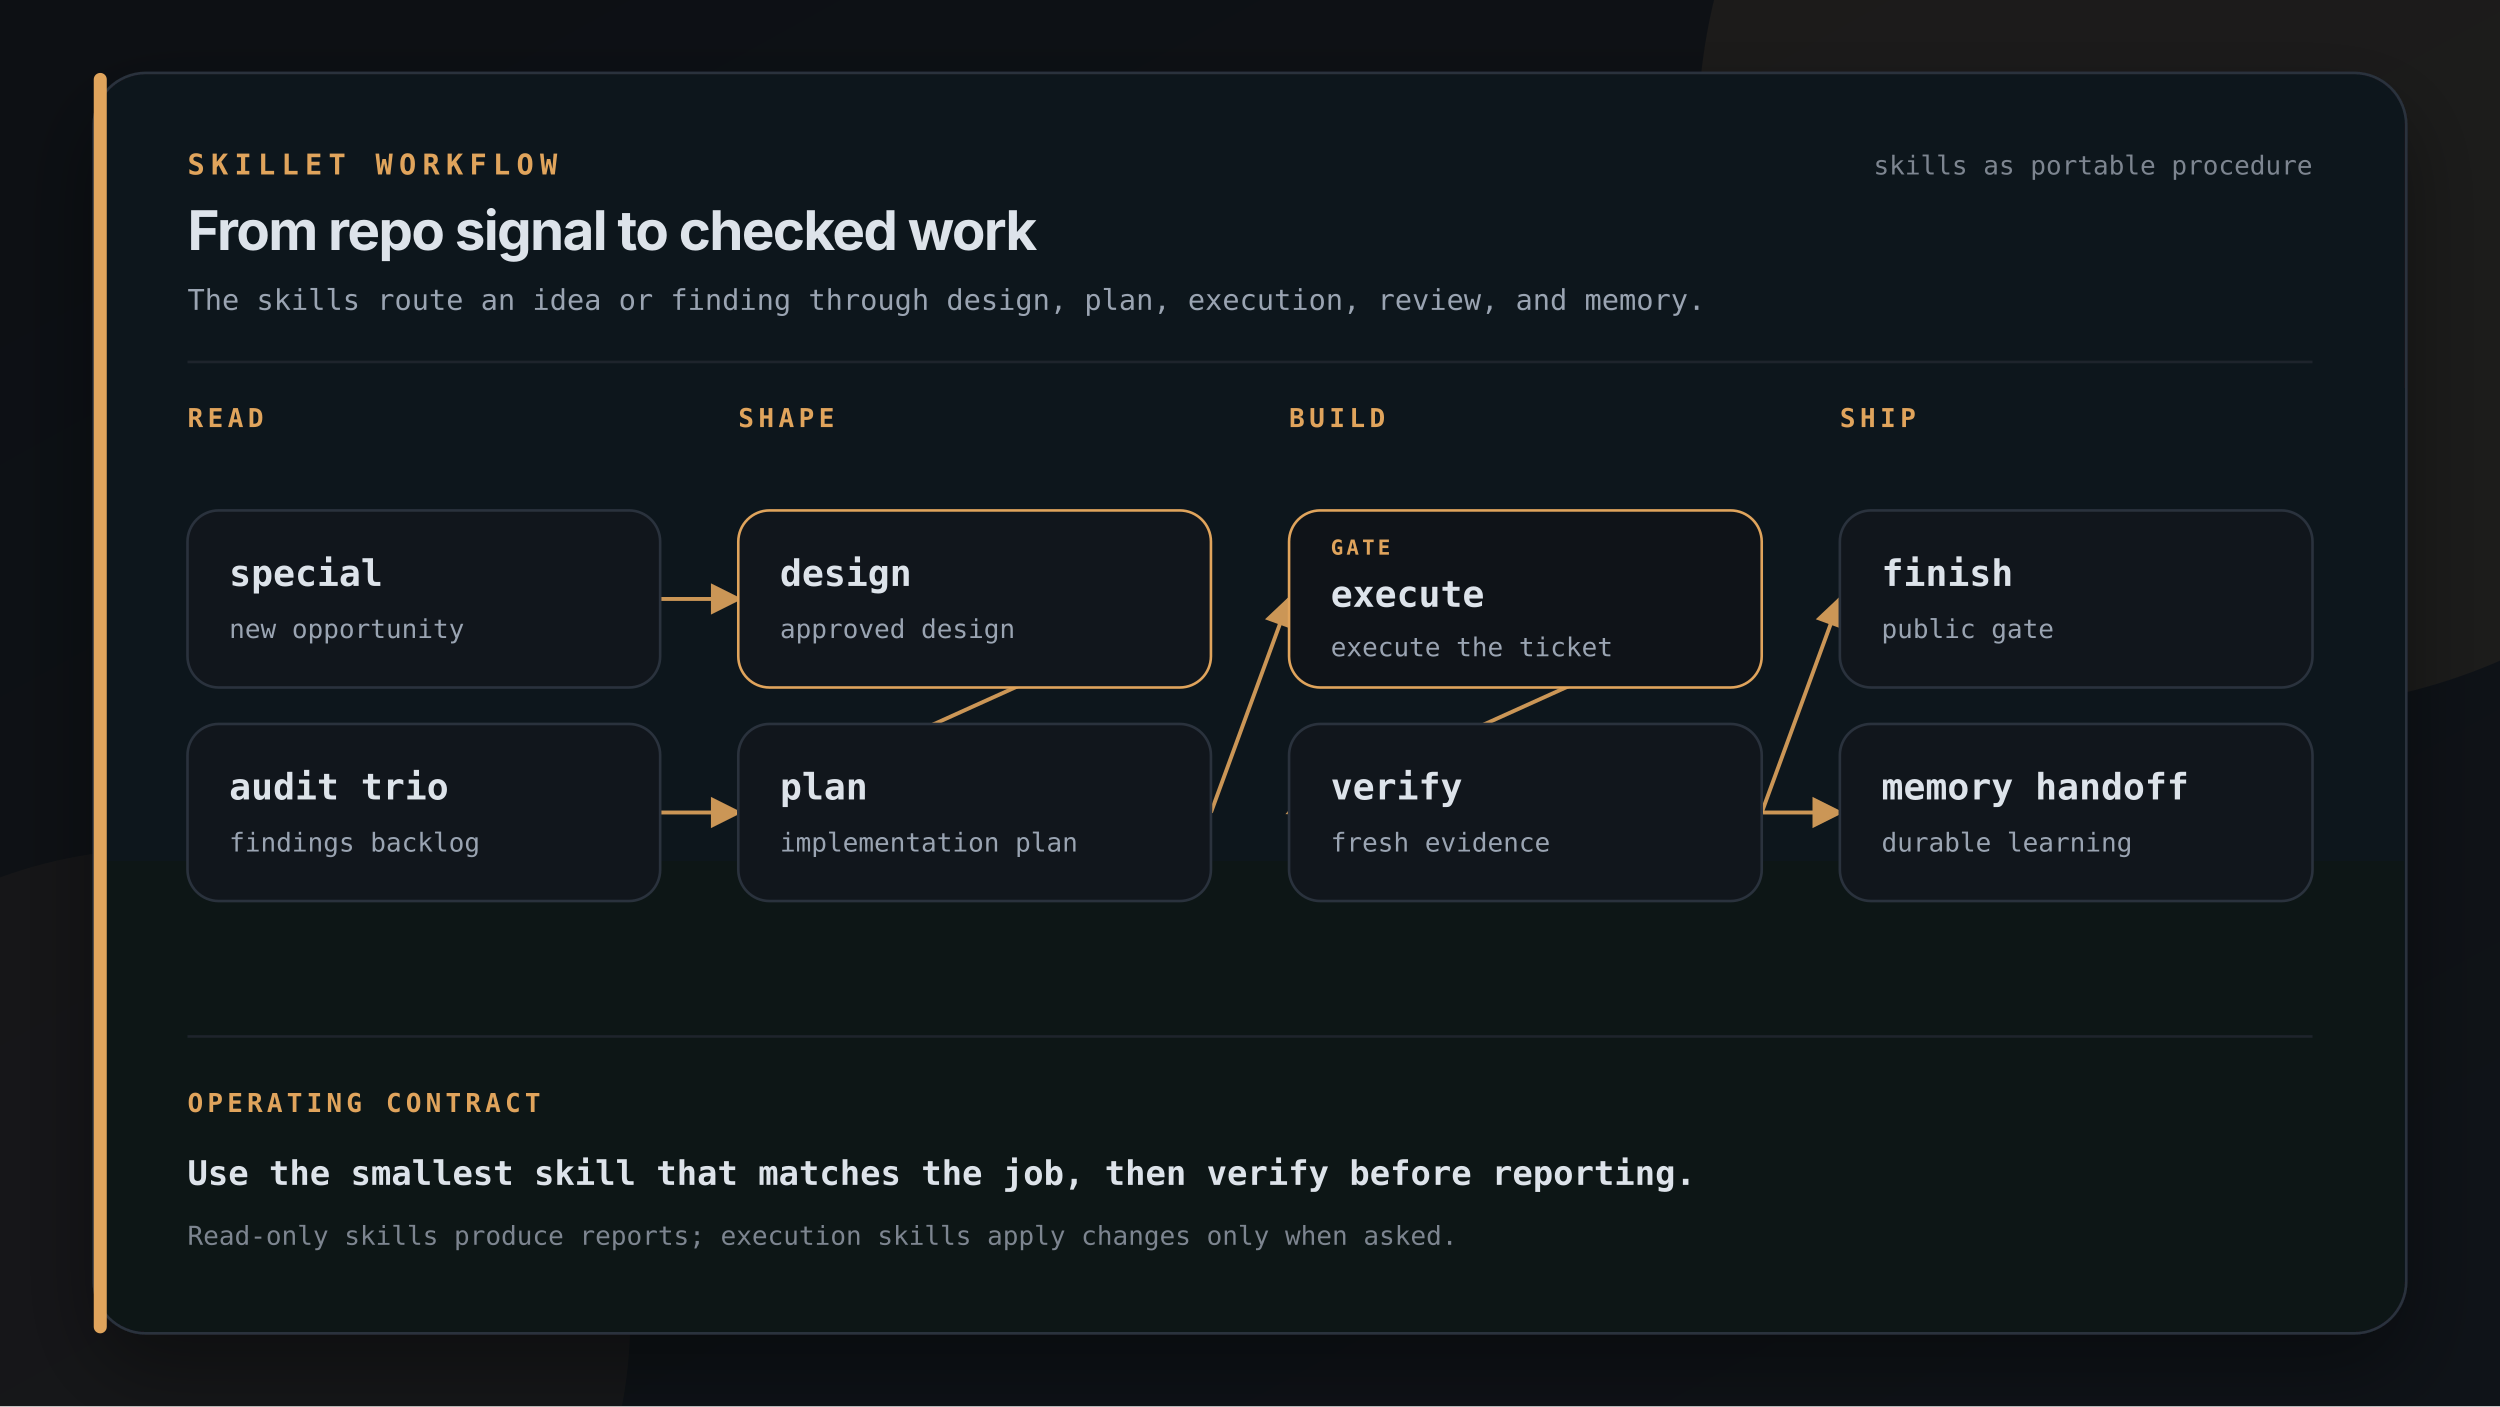
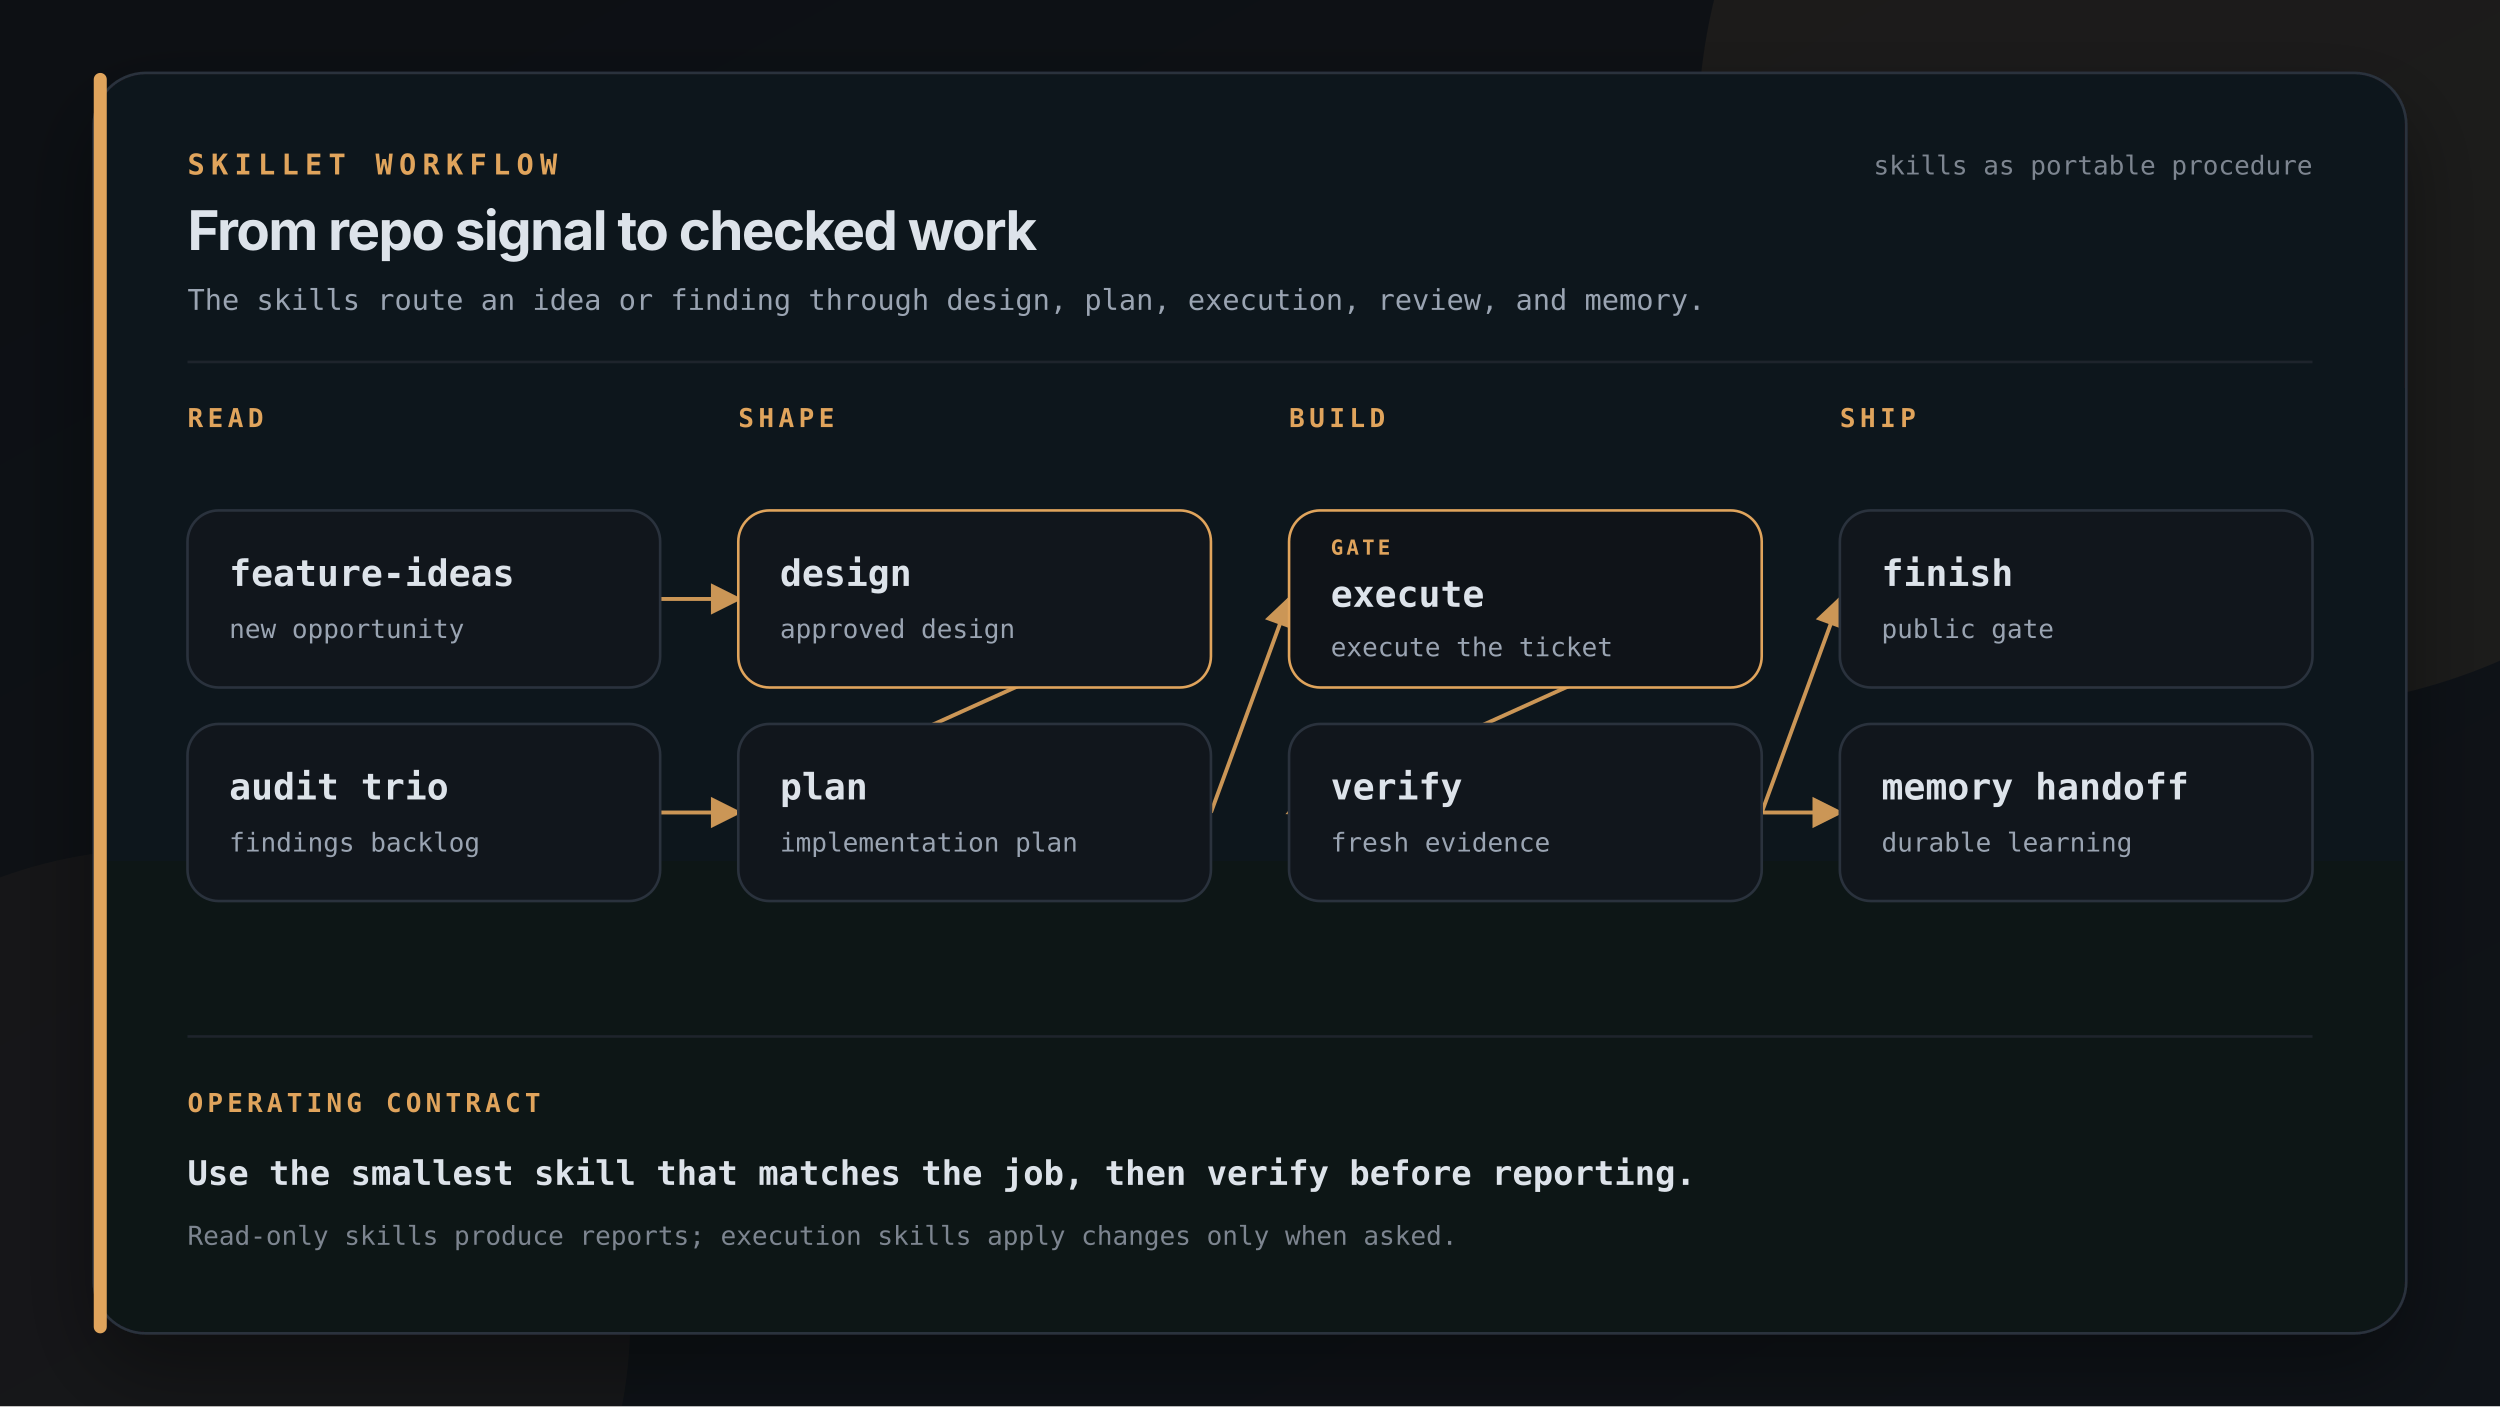
<svg xmlns="http://www.w3.org/2000/svg" width="960" height="540" viewBox="0 0 960 540" role="img" aria-labelledby="workflow-title workflow-desc">
  <defs>
    <linearGradient id="workflow-bg" x1="0" y1="0" x2="1" y2="1">
      <stop offset="0" stop-color="#0d1014" />
      <stop offset="1" stop-color="#0f1318" />
    </linearGradient>
    <linearGradient id="workflow-card" x1="0" y1="0" x2="0" y2="1">
      <stop offset="0" stop-color="#11161c" />
      <stop offset="1" stop-color="#0f1318" />
    </linearGradient>
    <filter id="workflow-shadow" x="-10%" y="-10%" width="120%" height="130%">
      <feDropShadow dx="0" dy="14" stdDeviation="16" flood-color="#000000" flood-opacity="0.38" />
    </filter>
    <marker id="workflow-arrow" markerWidth="8" markerHeight="8" refX="7" refY="4" orient="auto">
      <path d="M0,0 L8,4 L0,8 Z" fill="#e0a45c" />
    </marker>
  </defs>
  <rect width="960" height="540" fill="url(#workflow-bg)" />
  <circle cx="872" cy="52" r="220" fill="#e0a45c" opacity="0.07" />
  <circle cx="62" cy="506" r="180" fill="#e0a45c" opacity="0.04" />
  <rect x="36" y="28" width="888" height="484" rx="20" fill="url(#workflow-card)" stroke="#2a323d" filter="url(#workflow-shadow)" />
  <rect x="36" y="28" width="5" height="484" rx="2.5" fill="#e0a45c" />
  <text x="72" y="67" fill="#e0a45c" font-family="IBM Plex Mono, ui-monospace, monospace" font-size="11" font-weight="600" letter-spacing="2.4">SKILLET WORKFLOW</text>
  <text x="72" y="96" fill="#dde3ea" font-family="Inter, ui-sans-serif, sans-serif" font-size="21" font-weight="700" letter-spacing="-0.6">From repo signal to checked work</text>
  <text x="72" y="119" fill="#9aa4b2" font-family="IBM Plex Mono, ui-monospace, monospace" font-size="11">The skills route an idea or finding through design, plan, execution, review, and memory.</text>
  <text x="888" y="67" text-anchor="end" fill="#7d8590" font-family="IBM Plex Mono, ui-monospace, monospace" font-size="10">skills as portable procedure</text>
  <line x1="72" y1="139" x2="888" y2="139" stroke="#1e242c" />
  <text x="72.0" y="164" fill="#e0a45c" font-family="IBM Plex Mono, ui-monospace, monospace" font-size="10" font-weight="600" letter-spacing="1.7">READ</text>
  <text x="283.5" y="164" fill="#e0a45c" font-family="IBM Plex Mono, ui-monospace, monospace" font-size="10" font-weight="600" letter-spacing="1.7">SHAPE</text>
  <text x="495.0" y="164" fill="#e0a45c" font-family="IBM Plex Mono, ui-monospace, monospace" font-size="10" font-weight="600" letter-spacing="1.7">BUILD</text>
  <text x="706.5" y="164" fill="#e0a45c" font-family="IBM Plex Mono, ui-monospace, monospace" font-size="10" font-weight="600" letter-spacing="1.7">SHIP</text>
  <line class="workflow-edge" x1="253.5" y1="230.0" x2="283.5" y2="230.0" stroke="#e0a45c" stroke-width="1.5" opacity="0.9" marker-end="url(#workflow-arrow)" />
  <line class="workflow-edge" x1="253.5" y1="312.0" x2="283.5" y2="312.0" stroke="#e0a45c" stroke-width="1.5" opacity="0.9" marker-end="url(#workflow-arrow)" />
  <line class="workflow-edge" x1="465.0" y1="230.0" x2="283.5" y2="312.0" stroke="#e0a45c" stroke-width="1.5" opacity="0.9" marker-end="url(#workflow-arrow)" />
  <line class="workflow-edge" x1="465.0" y1="312.0" x2="495.0" y2="230.0" stroke="#e0a45c" stroke-width="1.5" opacity="0.9" marker-end="url(#workflow-arrow)" />
  <line class="workflow-edge" x1="676.5" y1="230.0" x2="495.0" y2="312.0" stroke="#e0a45c" stroke-width="1.5" opacity="0.9" marker-end="url(#workflow-arrow)" />
  <line class="workflow-edge" x1="676.5" y1="312.0" x2="706.5" y2="230.0" stroke="#e0a45c" stroke-width="1.5" opacity="0.9" marker-end="url(#workflow-arrow)" />
  <line class="workflow-edge" x1="676.5" y1="312.0" x2="706.5" y2="312.0" stroke="#e0a45c" stroke-width="1.5" opacity="0.9" marker-end="url(#workflow-arrow)" />
  <rect x="72.0" y="196.0" width="181.5" height="68" rx="12" fill="#11161c" stroke="#2a323d" />
-   <text class="workflow-node-label" x="88.0" y="225.0" fill="#dde3ea" font-family="IBM Plex Mono, ui-monospace, monospace" font-size="14" font-weight="600">special</text>
+   <text class="workflow-node-label" x="88.0" y="225.0" fill="#dde3ea" font-family="IBM Plex Mono, ui-monospace, monospace" font-size="14" font-weight="600">feature-ideas</text>
  <text x="88.0" y="245.0" fill="#9aa4b2" font-family="IBM Plex Mono, ui-monospace, monospace" font-size="10">new opportunity</text>
  <rect x="72.0" y="278.0" width="181.5" height="68" rx="12" fill="#11161c" stroke="#2a323d" />
  <text class="workflow-node-label" x="88.0" y="307.0" fill="#dde3ea" font-family="IBM Plex Mono, ui-monospace, monospace" font-size="14" font-weight="600">audit trio</text>
  <text x="88.0" y="327.0" fill="#9aa4b2" font-family="IBM Plex Mono, ui-monospace, monospace" font-size="10">findings backlog</text>
  <rect x="283.5" y="196.0" width="181.5" height="68" rx="12" fill="#11161c" stroke="#e0a45c" />
  <text class="workflow-node-label" x="299.5" y="225.0" fill="#dde3ea" font-family="IBM Plex Mono, ui-monospace, monospace" font-size="14" font-weight="600">design</text>
  <text x="299.5" y="245.0" fill="#9aa4b2" font-family="IBM Plex Mono, ui-monospace, monospace" font-size="10">approved design</text>
  <rect x="283.5" y="278.0" width="181.5" height="68" rx="12" fill="#11161c" stroke="#2a323d" />
  <text class="workflow-node-label" x="299.5" y="307.0" fill="#dde3ea" font-family="IBM Plex Mono, ui-monospace, monospace" font-size="14" font-weight="600">plan</text>
  <text x="299.5" y="327.0" fill="#9aa4b2" font-family="IBM Plex Mono, ui-monospace, monospace" font-size="10">implementation plan</text>
  <rect x="495.0" y="196.0" width="181.5" height="68" rx="12" fill="#0f1318" stroke="#e0a45c" />
  <text class="workflow-node-label" x="511.0" y="233.0" fill="#dde3ea" font-family="IBM Plex Mono, ui-monospace, monospace" font-size="14" font-weight="600">execute</text>
  <text x="511.0" y="252.0" fill="#9aa4b2" font-family="IBM Plex Mono, ui-monospace, monospace" font-size="10">execute the ticket</text>
  <text class="workflow-badge" x="511.0" y="213.0" fill="#e0a45c" font-family="IBM Plex Mono, ui-monospace, monospace" font-size="8" font-weight="600" letter-spacing="1.2">GATE</text>
  <rect x="495.0" y="278.0" width="181.5" height="68" rx="12" fill="#11161c" stroke="#2a323d" />
  <text class="workflow-node-label" x="511.0" y="307.0" fill="#dde3ea" font-family="IBM Plex Mono, ui-monospace, monospace" font-size="14" font-weight="600">verify</text>
  <text x="511.0" y="327.0" fill="#9aa4b2" font-family="IBM Plex Mono, ui-monospace, monospace" font-size="10">fresh evidence</text>
  <rect x="706.5" y="196.0" width="181.5" height="68" rx="12" fill="#11161c" stroke="#2a323d" />
  <text class="workflow-node-label" x="722.5" y="225.0" fill="#dde3ea" font-family="IBM Plex Mono, ui-monospace, monospace" font-size="14" font-weight="600">finish</text>
  <text x="722.5" y="245.0" fill="#9aa4b2" font-family="IBM Plex Mono, ui-monospace, monospace" font-size="10">public gate</text>
  <rect x="706.5" y="278.0" width="181.5" height="68" rx="12" fill="#11161c" stroke="#2a323d" />
  <text class="workflow-node-label" x="722.5" y="307.0" fill="#dde3ea" font-family="IBM Plex Mono, ui-monospace, monospace" font-size="14" font-weight="600">memory handoff</text>
  <text x="722.5" y="327.0" fill="#9aa4b2" font-family="IBM Plex Mono, ui-monospace, monospace" font-size="10">durable learning</text>
  <line x1="72" y1="398" x2="888" y2="398" stroke="#1e242c" />
  <text x="72" y="427" fill="#e0a45c" font-family="IBM Plex Mono, ui-monospace, monospace" font-size="10" font-weight="600" letter-spacing="1.6">OPERATING CONTRACT</text>
  <text x="72" y="455" fill="#dde3ea" font-family="IBM Plex Mono, ui-monospace, monospace" font-size="13" font-weight="600">Use the smallest skill that matches the job, then verify before reporting.</text>
  <text x="72" y="478" fill="#7d8590" font-family="IBM Plex Mono, ui-monospace, monospace" font-size="10">Read-only skills produce reports; execution skills apply changes only when asked.</text>
</svg>
